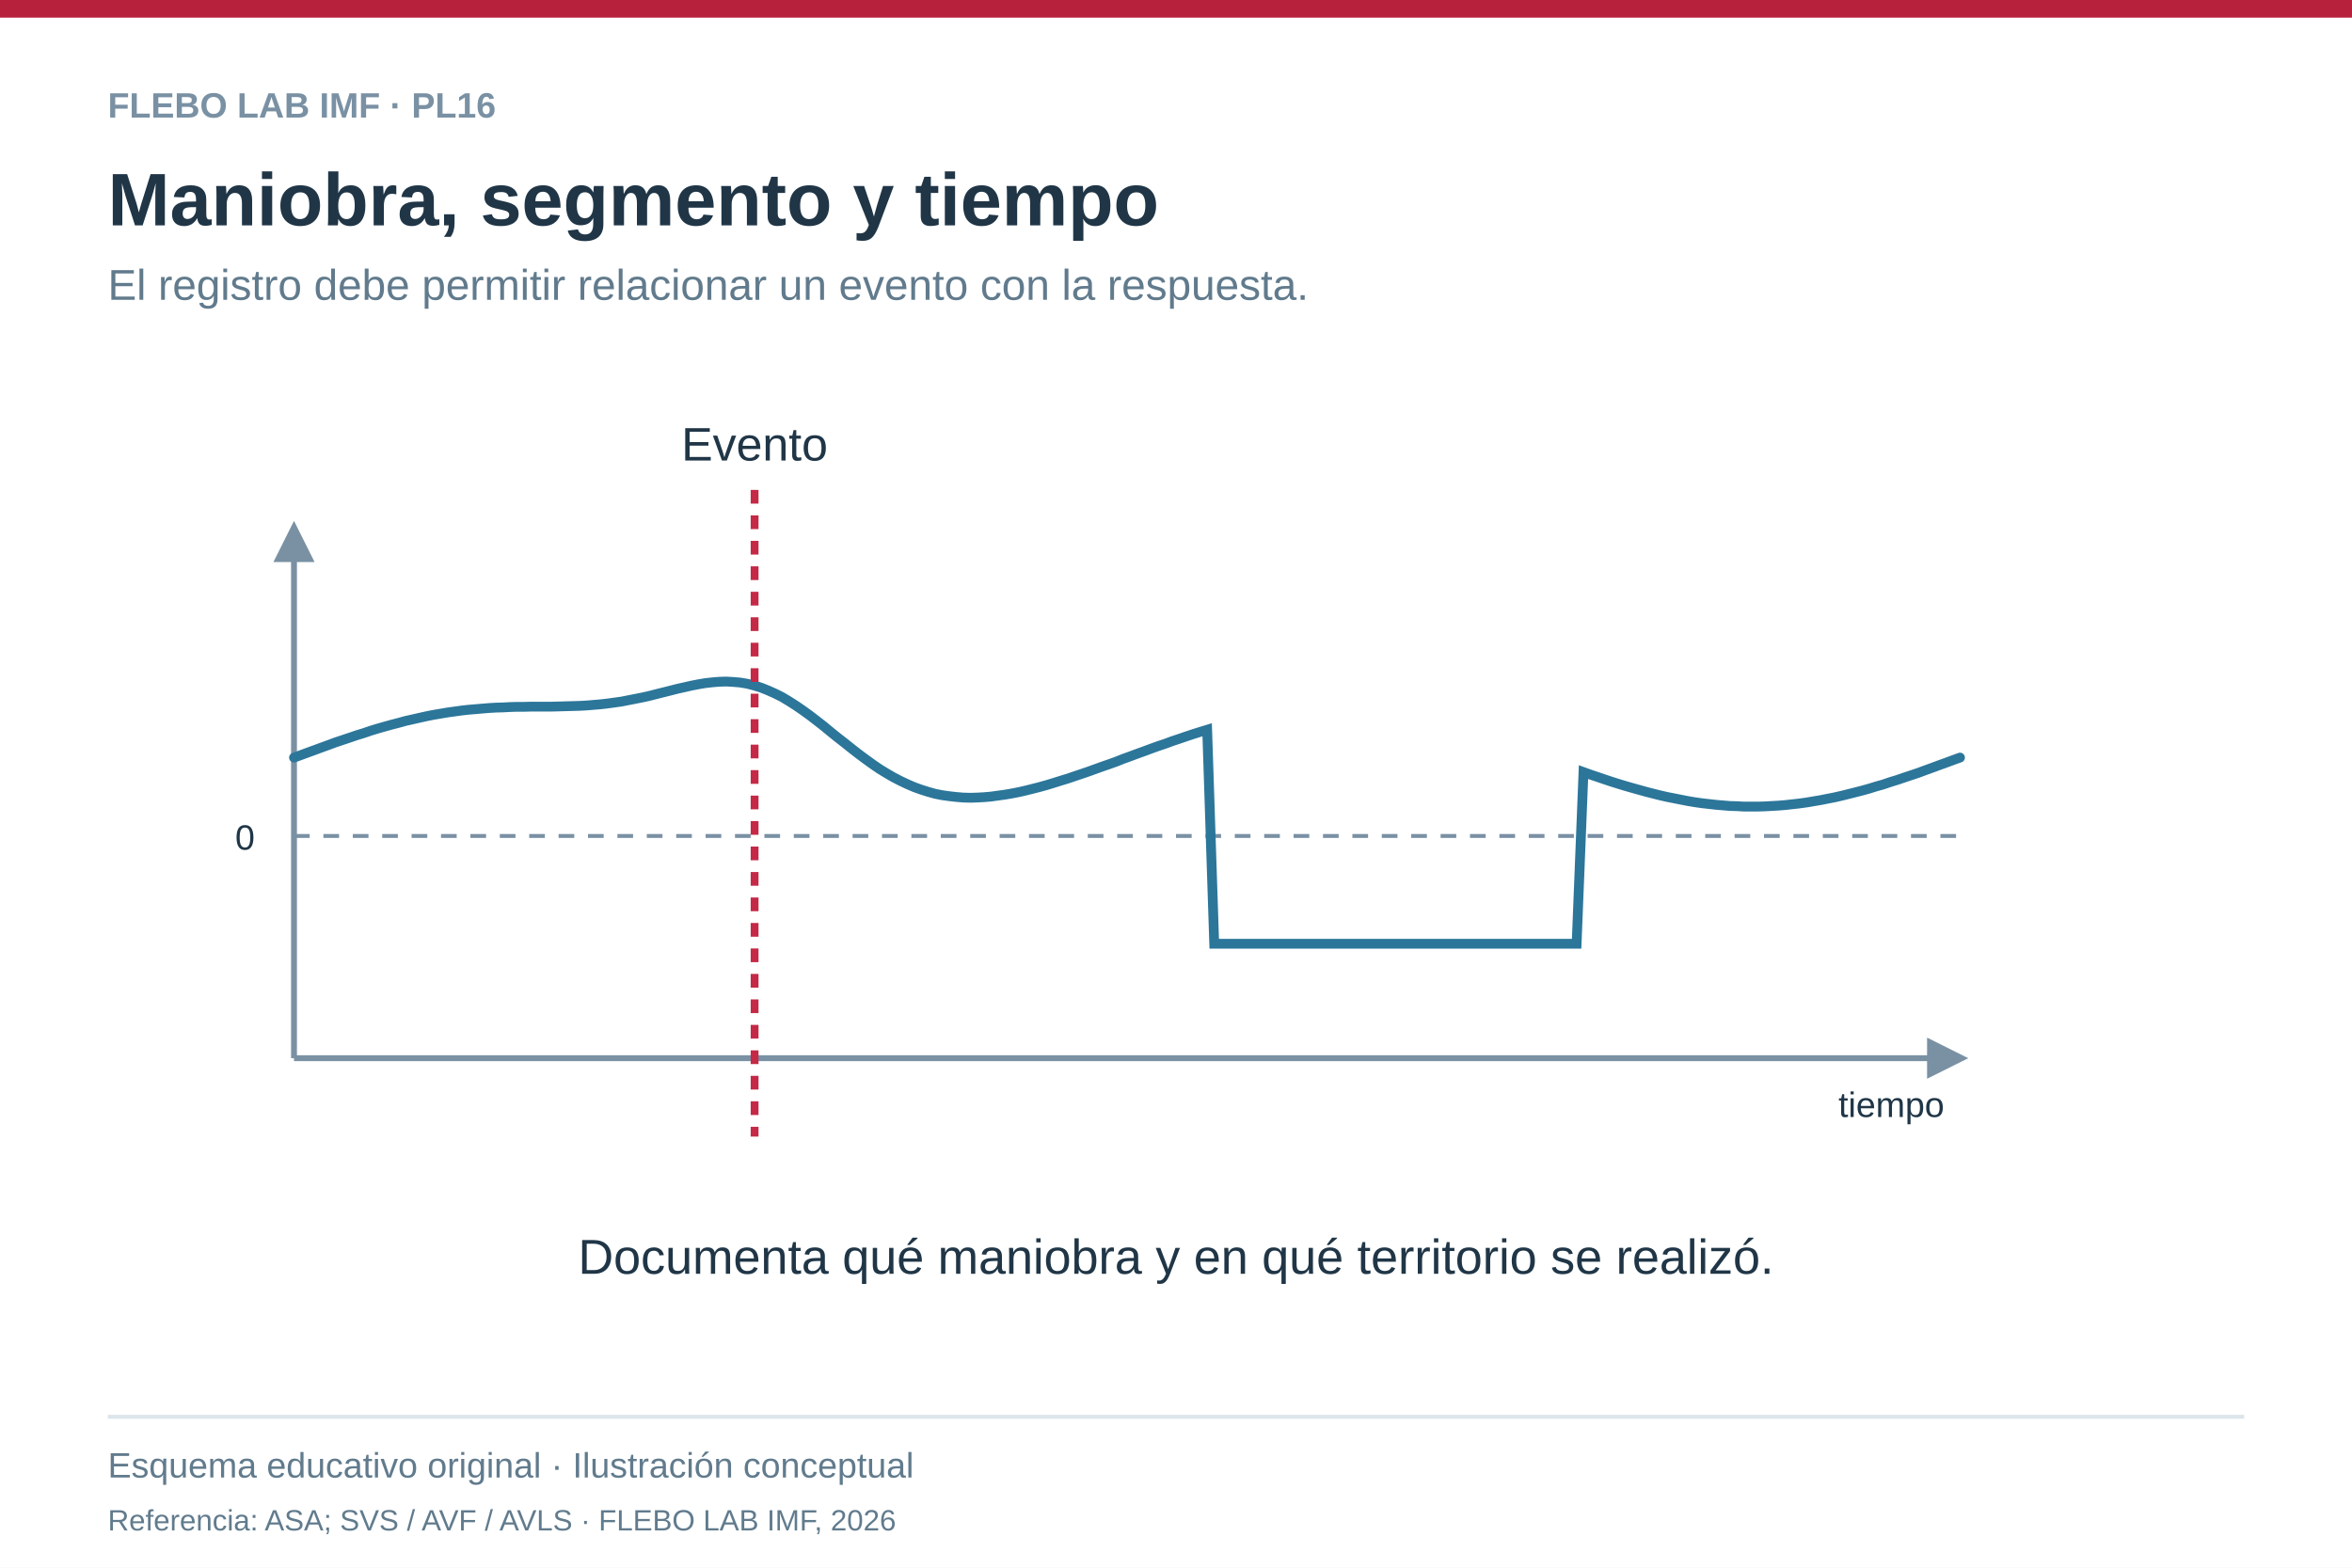
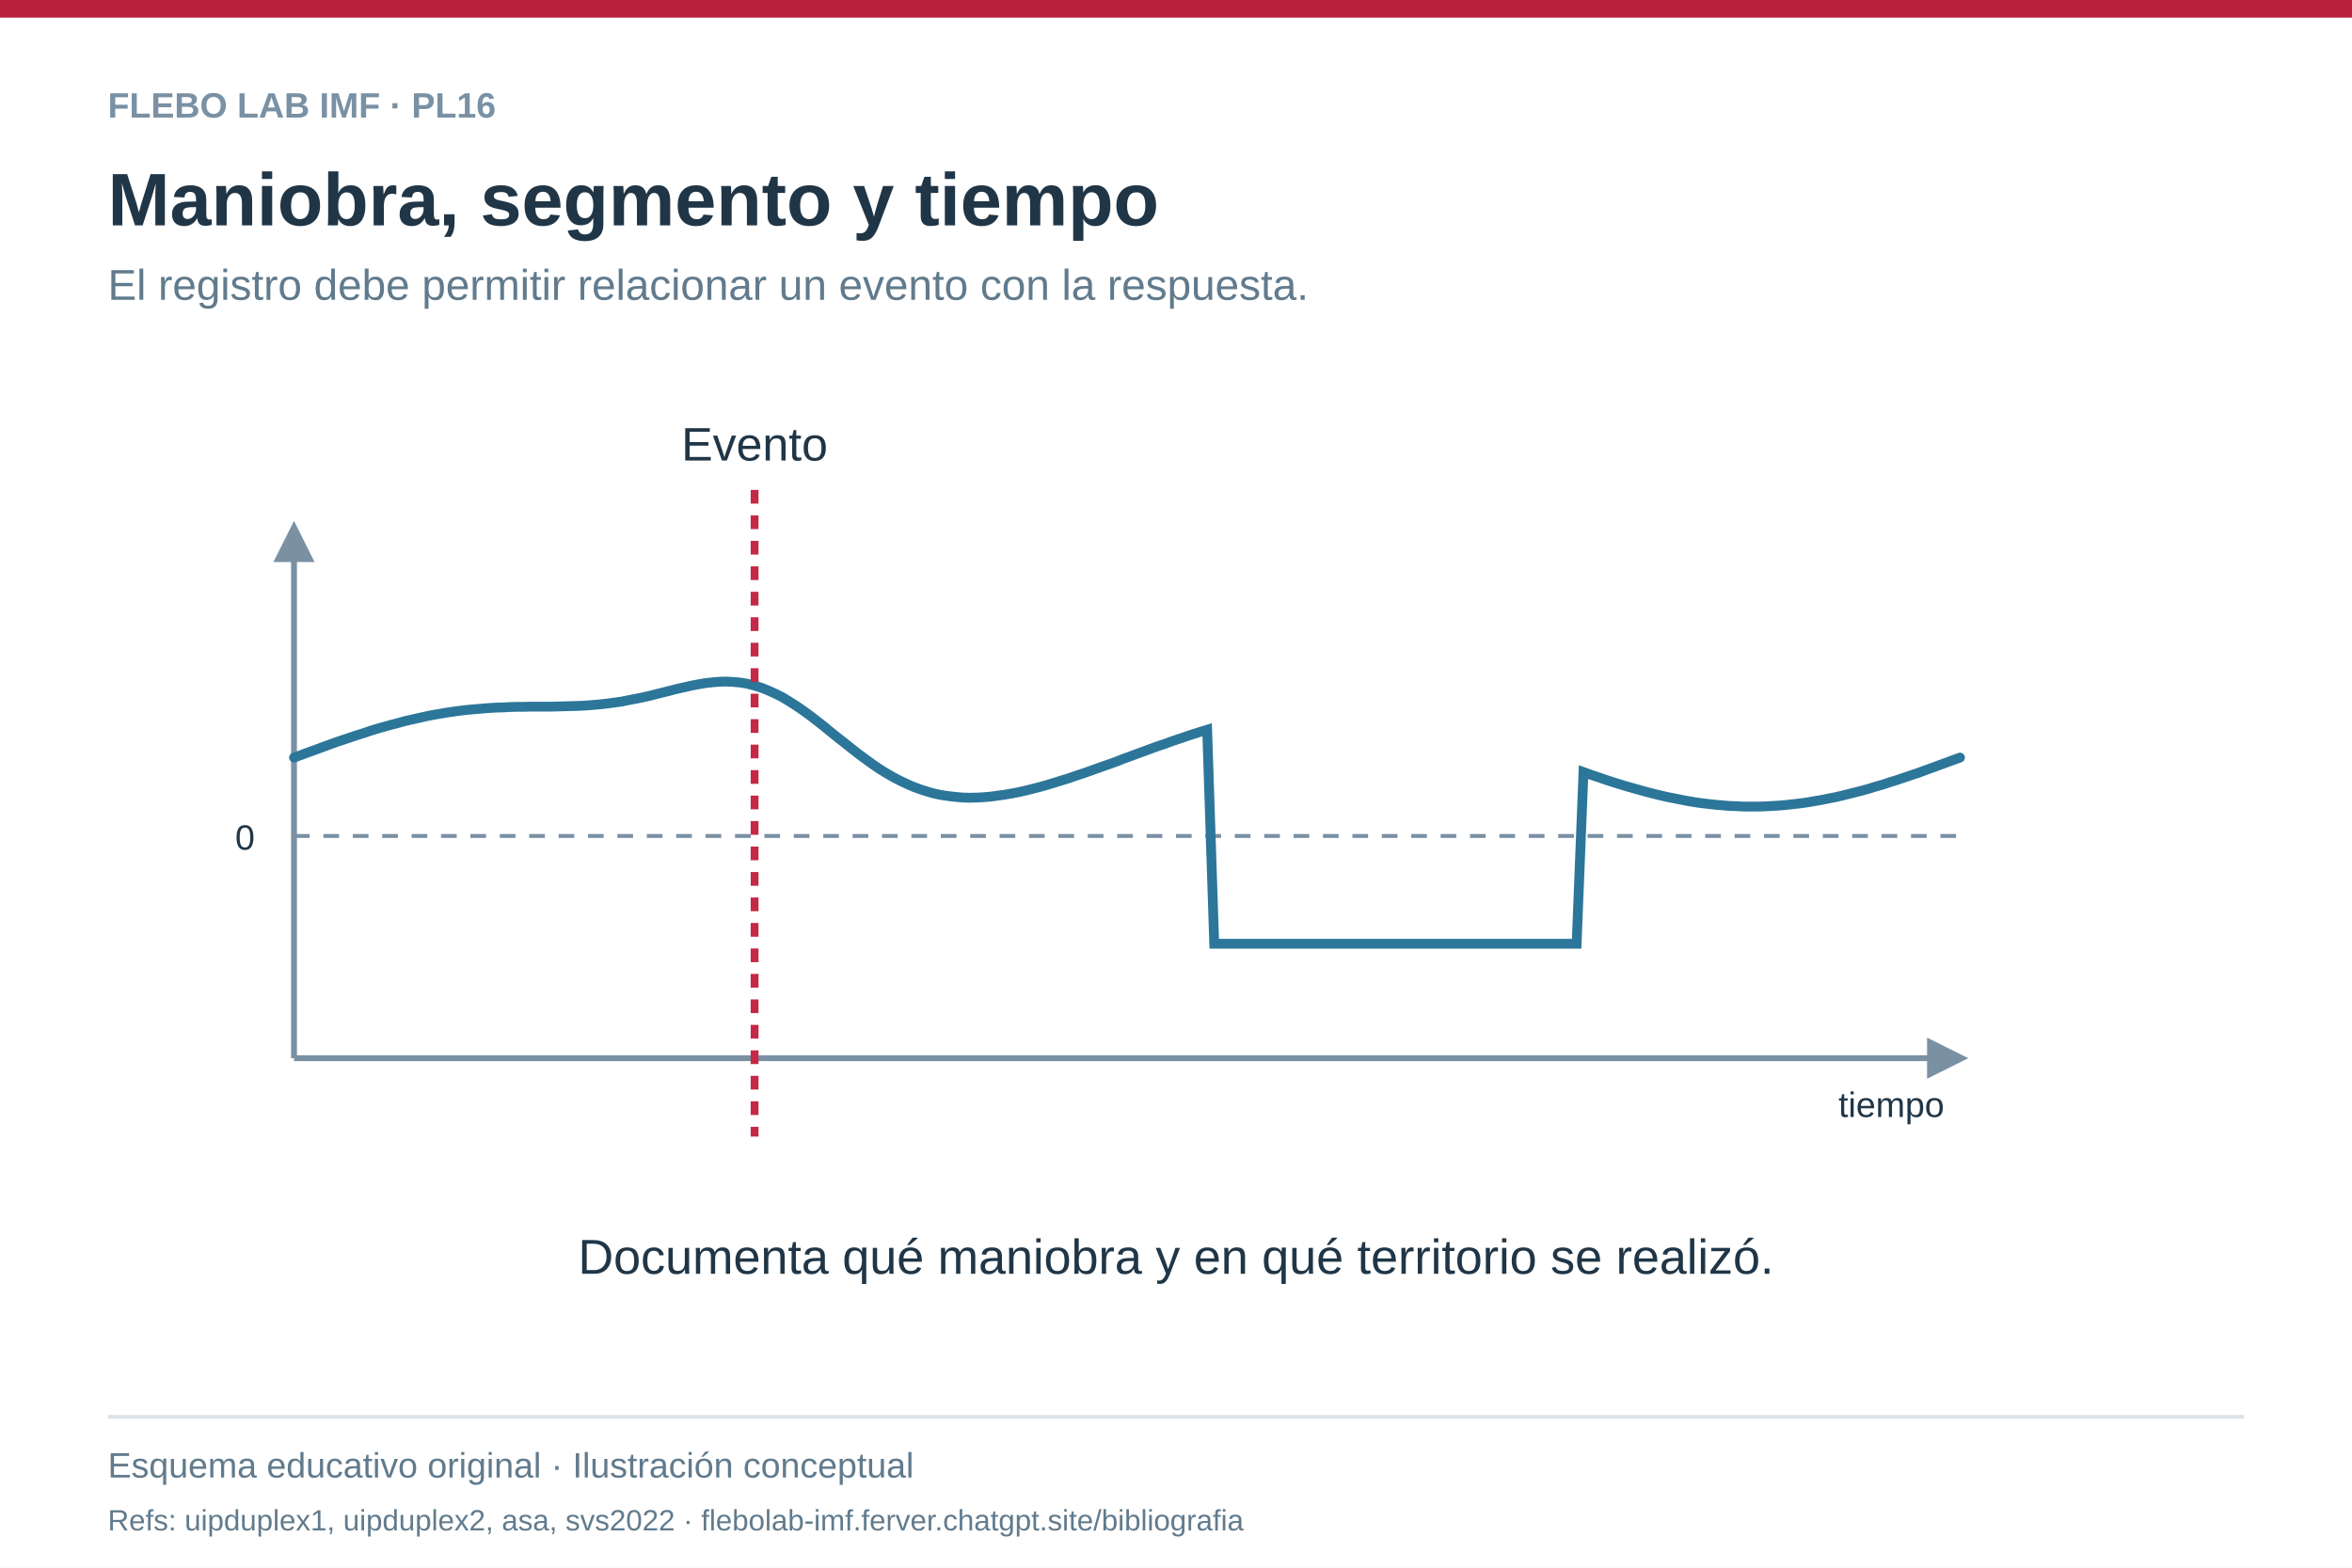
<svg xmlns="http://www.w3.org/2000/svg" width="1200" height="800" viewBox="0 0 1200 800" role="img" aria-labelledby="title desc">
  <defs>
    <marker id="arrow" viewBox="0 0 10 10" refX="8" refY="5" markerWidth="7" markerHeight="7" orient="auto-start-reverse">
      <path d="M0,0 L10,5 L0,10 z" fill="context-stroke" />
    </marker>
  </defs>
  <style>text{font-family:Arial,Helvetica,sans-serif}.static{display:none}@media(prefers-reduced-motion:reduce){.moving{display:none}.static{display:inline}}</style>
  <rect width="1200" height="800" fill="#fff" />
  <rect width="1200" height="9" fill="#b7213c" />
  <text x="55" y="60" fill="#7a91a4" font-size="18" font-weight="700" text-anchor="start">FLEBO LAB IMF · PL16</text>
  <text x="55" y="115" fill="#203647" font-size="38" font-weight="700" text-anchor="start">Maniobra, segmento y tiempo</text>
  <text x="55" y="153" fill="#617b8d" font-size="22" font-weight="400" text-anchor="start">El registro debe permitir relacionar un evento con la respuesta.</text>
  <line x1="150" y1="540" x2="150" y2="270" stroke="#7a91a4" stroke-width="3" marker-end="url(#arrow)" />
  <line x1="150" y1="540" x2="1000" y2="540" stroke="#7a91a4" stroke-width="3" marker-end="url(#arrow)" />
  <line x1="150" y1="426.6" x2="1000" y2="426.6" stroke="#7a91a4" stroke-width="2" stroke-dasharray="8 7" />
  <path d="M150.0,386.6 L153.6,385.3 L157.1,384.0 L160.7,382.7 L164.2,381.4 L167.8,380.1 L171.3,378.8 L174.9,377.6 L178.5,376.4 L182.0,375.2 L185.6,374.1 L189.1,372.9 L192.7,371.8 L196.2,370.8 L199.8,369.8 L203.3,368.9 L206.9,367.9 L210.5,367.1 L214.0,366.3 L217.6,365.5 L221.1,364.8 L224.7,364.2 L228.2,363.6 L231.8,363.1 L235.4,362.6 L238.9,362.2 L242.5,361.9 L246.0,361.6 L249.6,361.3 L253.1,361.1 L256.7,361.0 L260.3,360.8 L263.8,360.7 L267.4,360.7 L270.9,360.6 L274.5,360.6 L278.0,360.6 L281.6,360.6 L285.1,360.5 L288.7,360.4 L292.3,360.3 L295.8,360.2 L299.4,360.0 L302.9,359.7 L306.5,359.4 L310.0,359.0 L313.6,358.5 L317.2,358.0 L320.7,357.3 L324.3,356.6 L327.8,355.9 L331.4,355.1 L334.9,354.2 L338.5,353.3 L342.1,352.4 L345.6,351.5 L349.2,350.7 L352.7,349.9 L356.3,349.2 L359.8,348.6 L363.4,348.2 L366.9,347.9 L370.5,347.8 L374.1,348.0 L377.6,348.3 L381.2,348.9 L384.7,349.8 L388.3,350.9 L391.8,352.3 L395.4,353.9 L399.0,355.7 L402.5,357.8 L406.1,360.1 L409.6,362.5 L413.2,365.1 L416.7,367.8 L420.3,370.6 L423.8,373.5 L427.4,376.4 L431.0,379.2 L434.5,382.0 L438.1,384.8 L441.6,387.4 L445.2,390.0 L448.7,392.4 L452.3,394.6 L455.9,396.7 L459.4,398.5 L463.0,400.2 L466.5,401.7 L470.1,403.0 L473.6,404.1 L477.2,405.1 L480.8,405.8 L484.3,406.3 L487.9,406.7 L491.4,407.0 L495.0,407.1 L498.5,407.0 L502.1,406.8 L505.6,406.5 L509.2,406.0 L512.8,405.5 L516.3,404.9 L519.9,404.2 L523.4,403.4 L527.0,402.5 L530.5,401.6 L534.1,400.6 L537.7,399.5 L541.2,398.4 L544.8,397.3 L548.3,396.1 L551.9,394.9 L555.4,393.7 L559.0,392.4 L562.6,391.1 L566.1,389.9 L569.7,388.6 L573.2,387.2 L576.8,385.9 L580.3,384.6 L583.9,383.3 L587.4,382.0 L591.0,380.7 L594.6,379.5 L598.1,378.2 L601.7,377.0 L605.2,375.8 L608.8,374.6 L612.3,373.5 L615.9,372.4 L619.5,481.6 L623.0,481.6 L626.6,481.6 L630.1,481.6 L633.7,481.6 L637.2,481.6 L640.8,481.6 L644.4,481.6 L647.9,481.6 L651.5,481.6 L655.0,481.6 L658.6,481.6 L662.1,481.6 L665.7,481.6 L669.2,481.6 L672.8,481.6 L676.4,481.6 L679.9,481.6 L683.5,481.6 L687.0,481.6 L690.6,481.6 L694.1,481.6 L697.7,481.6 L701.3,481.6 L704.8,481.6 L708.4,481.6 L711.9,481.6 L715.5,481.6 L719.0,481.6 L722.6,481.6 L726.2,481.6 L729.7,481.6 L733.3,481.6 L736.8,481.6 L740.4,481.6 L743.9,481.6 L747.5,481.6 L751.0,481.6 L754.6,481.6 L758.2,481.6 L761.7,481.6 L765.3,481.6 L768.8,481.6 L772.4,481.6 L775.9,481.6 L779.5,481.6 L783.1,481.6 L786.6,481.6 L790.2,481.6 L793.7,481.6 L797.3,481.6 L800.8,481.6 L804.4,481.6 L807.9,394.0 L811.5,395.3 L815.1,396.5 L818.6,397.7 L822.2,398.9 L825.7,400.0 L829.3,401.1 L832.8,402.1 L836.4,403.1 L840.0,404.1 L843.5,405.0 L847.1,405.9 L850.6,406.7 L854.2,407.4 L857.7,408.1 L861.3,408.8 L864.9,409.4 L868.4,409.9 L872.0,410.3 L875.5,410.7 L879.1,411.0 L882.6,411.3 L886.2,411.4 L889.7,411.6 L893.3,411.6 L896.9,411.6 L900.4,411.5 L904.0,411.3 L907.5,411.1 L911.1,410.8 L914.6,410.4 L918.2,410.0 L921.8,409.5 L925.3,408.9 L928.9,408.3 L932.4,407.6 L936.0,406.9 L939.5,406.1 L943.1,405.2 L946.7,404.3 L950.2,403.4 L953.8,402.4 L957.3,401.3 L960.9,400.3 L964.4,399.1 L968.0,398.0 L971.5,396.8 L975.1,395.6 L978.7,394.4 L982.2,393.1 L985.8,391.8 L989.3,390.5 L992.9,389.2 L996.4,387.9 L1000.0,386.6" fill="none" stroke="#2c769a" stroke-width="5" stroke-linecap="round" />
  <text x="130" y="433.6" fill="#203647" font-size="18" font-weight="400" text-anchor="end">0</text>
  <text x="992" y="570" fill="#203647" font-size="18" font-weight="400" text-anchor="end">tiempo</text>
  <line x1="385" y1="250" x2="385" y2="580" stroke="#c42946" stroke-width="4" stroke-dasharray="7 6" />
  <text x="385" y="235" fill="#203647" font-size="24" font-weight="400" text-anchor="middle">Evento</text>
  <text x="600" y="650" fill="#203647" font-size="25" font-weight="400" text-anchor="middle">Documenta qué maniobra y en qué territorio se realizó.</text>
  <line x1="55" y1="723" x2="1145" y2="723" stroke="#dce5eb" stroke-width="2" />
  <text x="55" y="754" fill="#617b8d" font-size="18" font-weight="400" text-anchor="start">Esquema educativo original · Ilustración conceptual</text>
-   <text x="55" y="781" fill="#617b8d" font-size="15" font-weight="400" text-anchor="start">Referencia: ASA; SVS / AVF / AVLS · FLEBO LAB IMF, 2026</text>
+   <text x="55" y="781" fill="#617b8d" font-size="15" font-weight="400" text-anchor="start">Refs: uipduplex1, uipduplex2, asa, svs2022 · flebolab-imf.ferver.chatgpt.site/bibliografia</text>
</svg>
